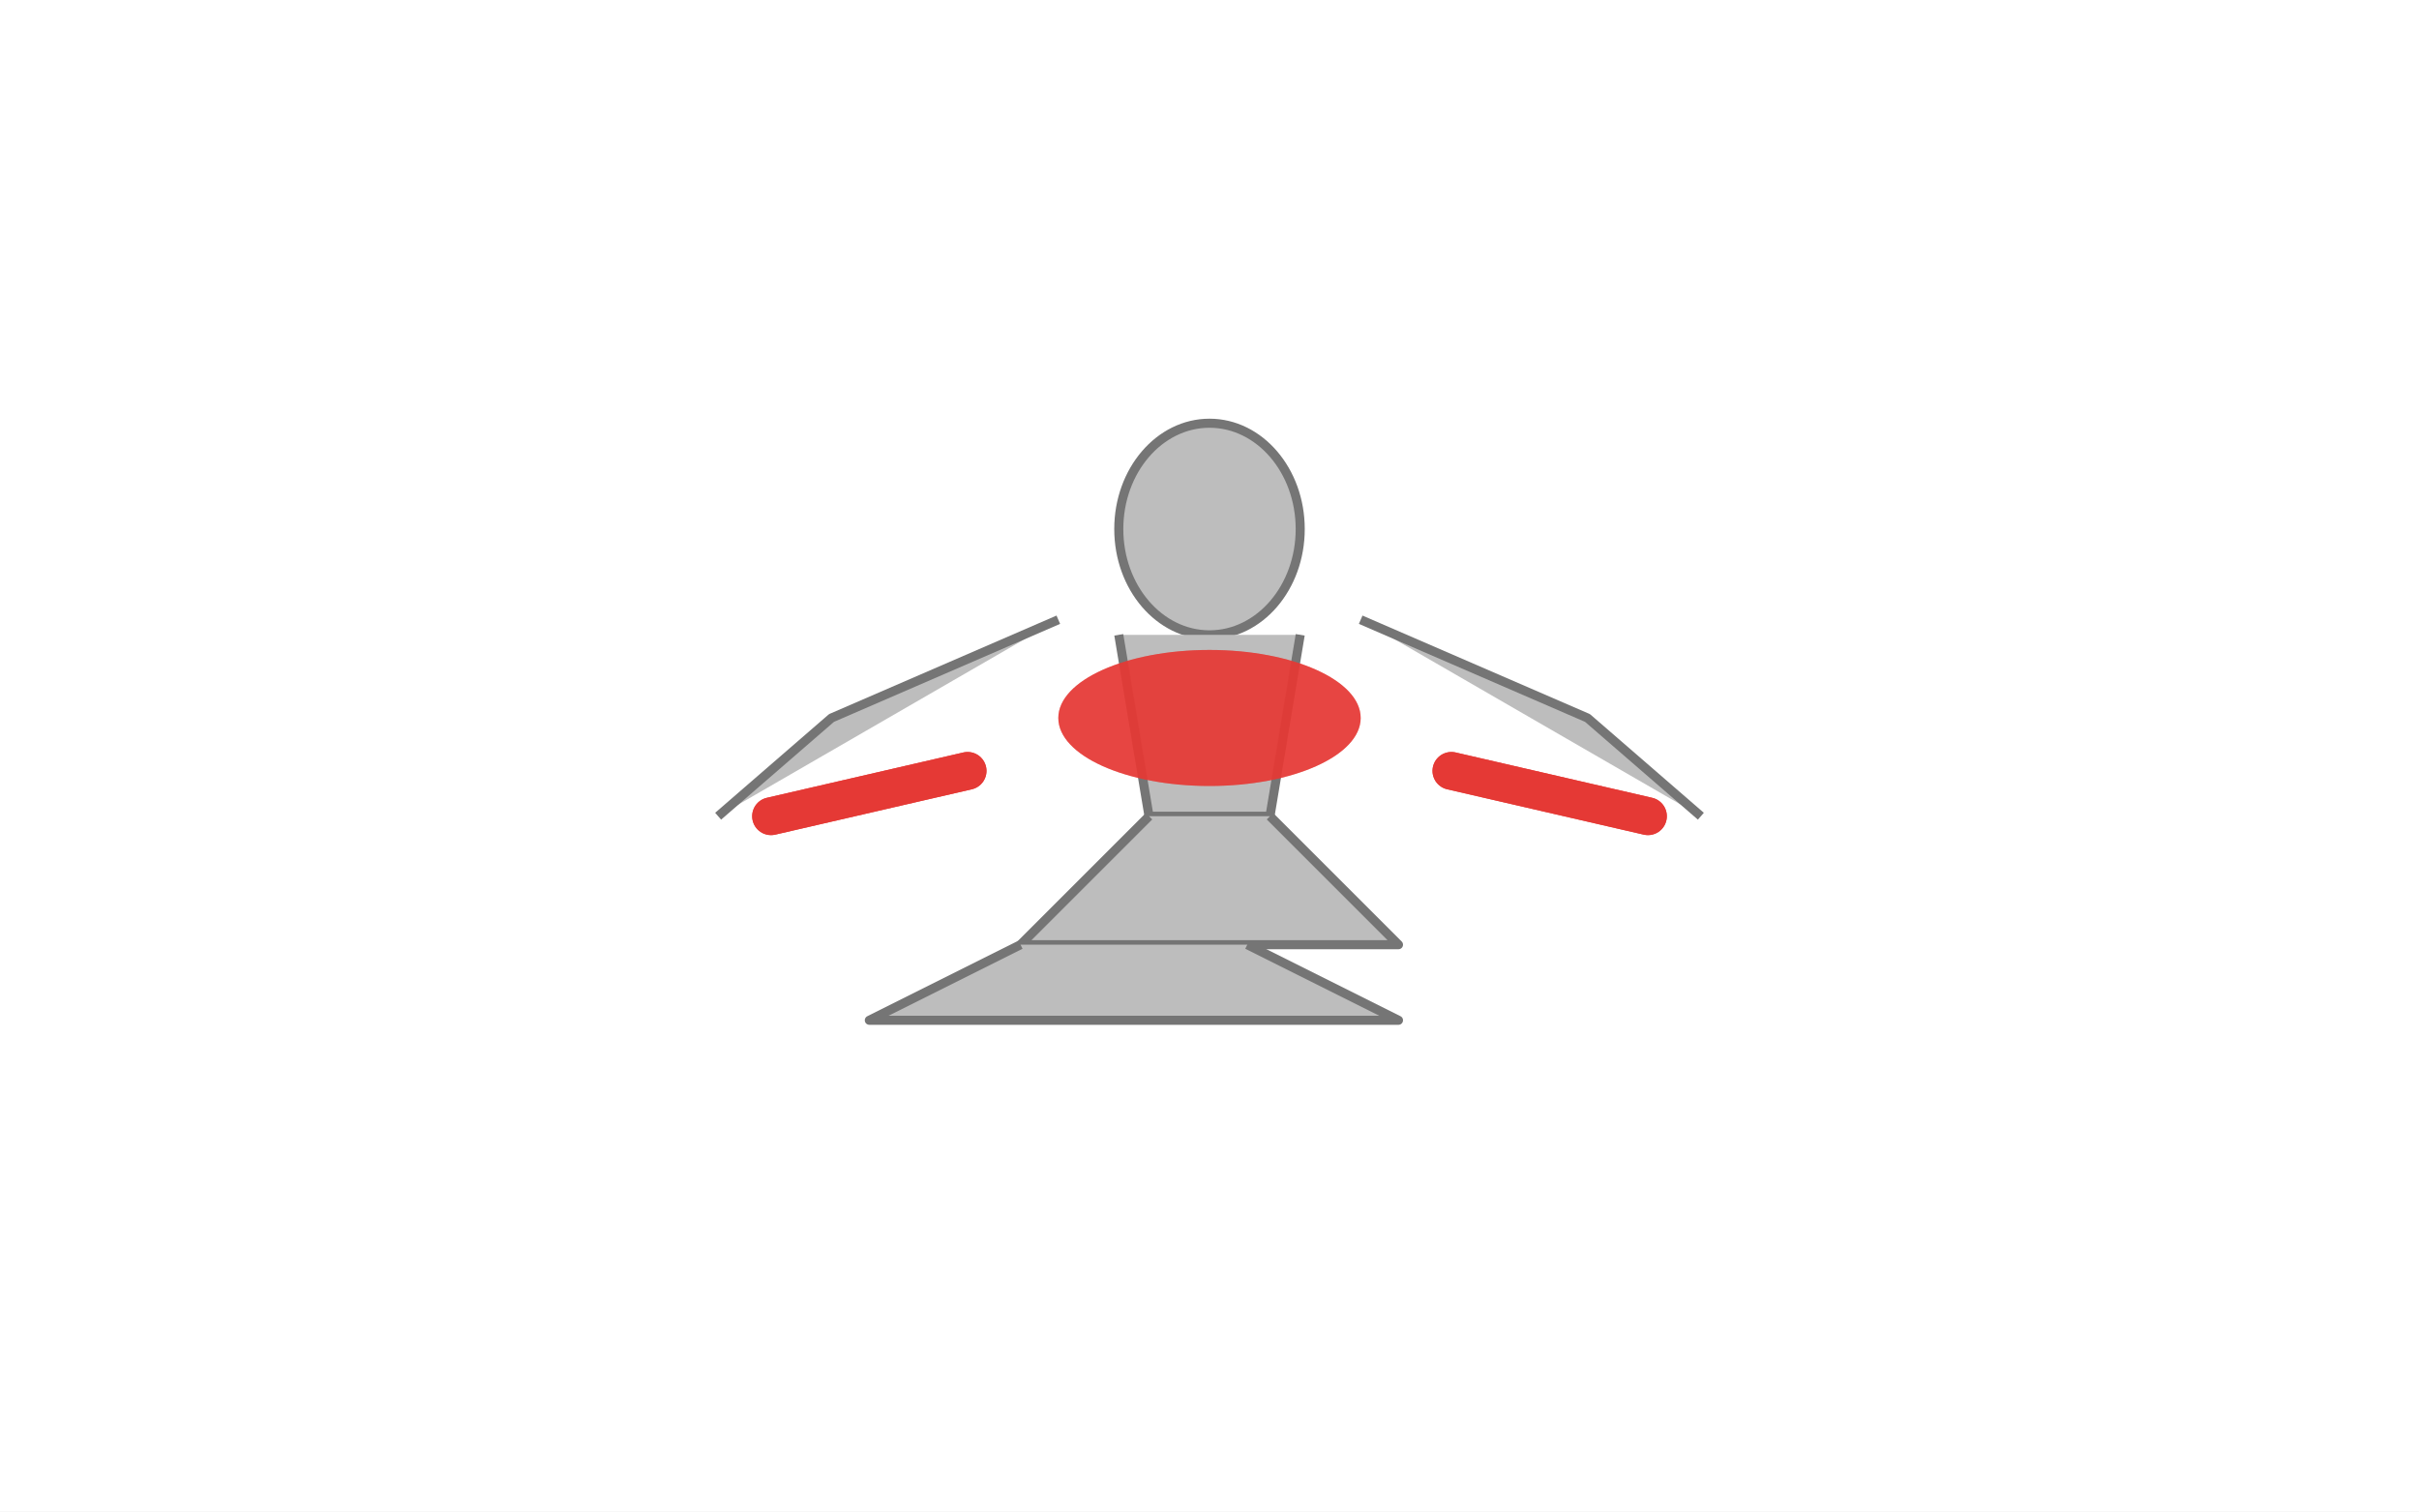
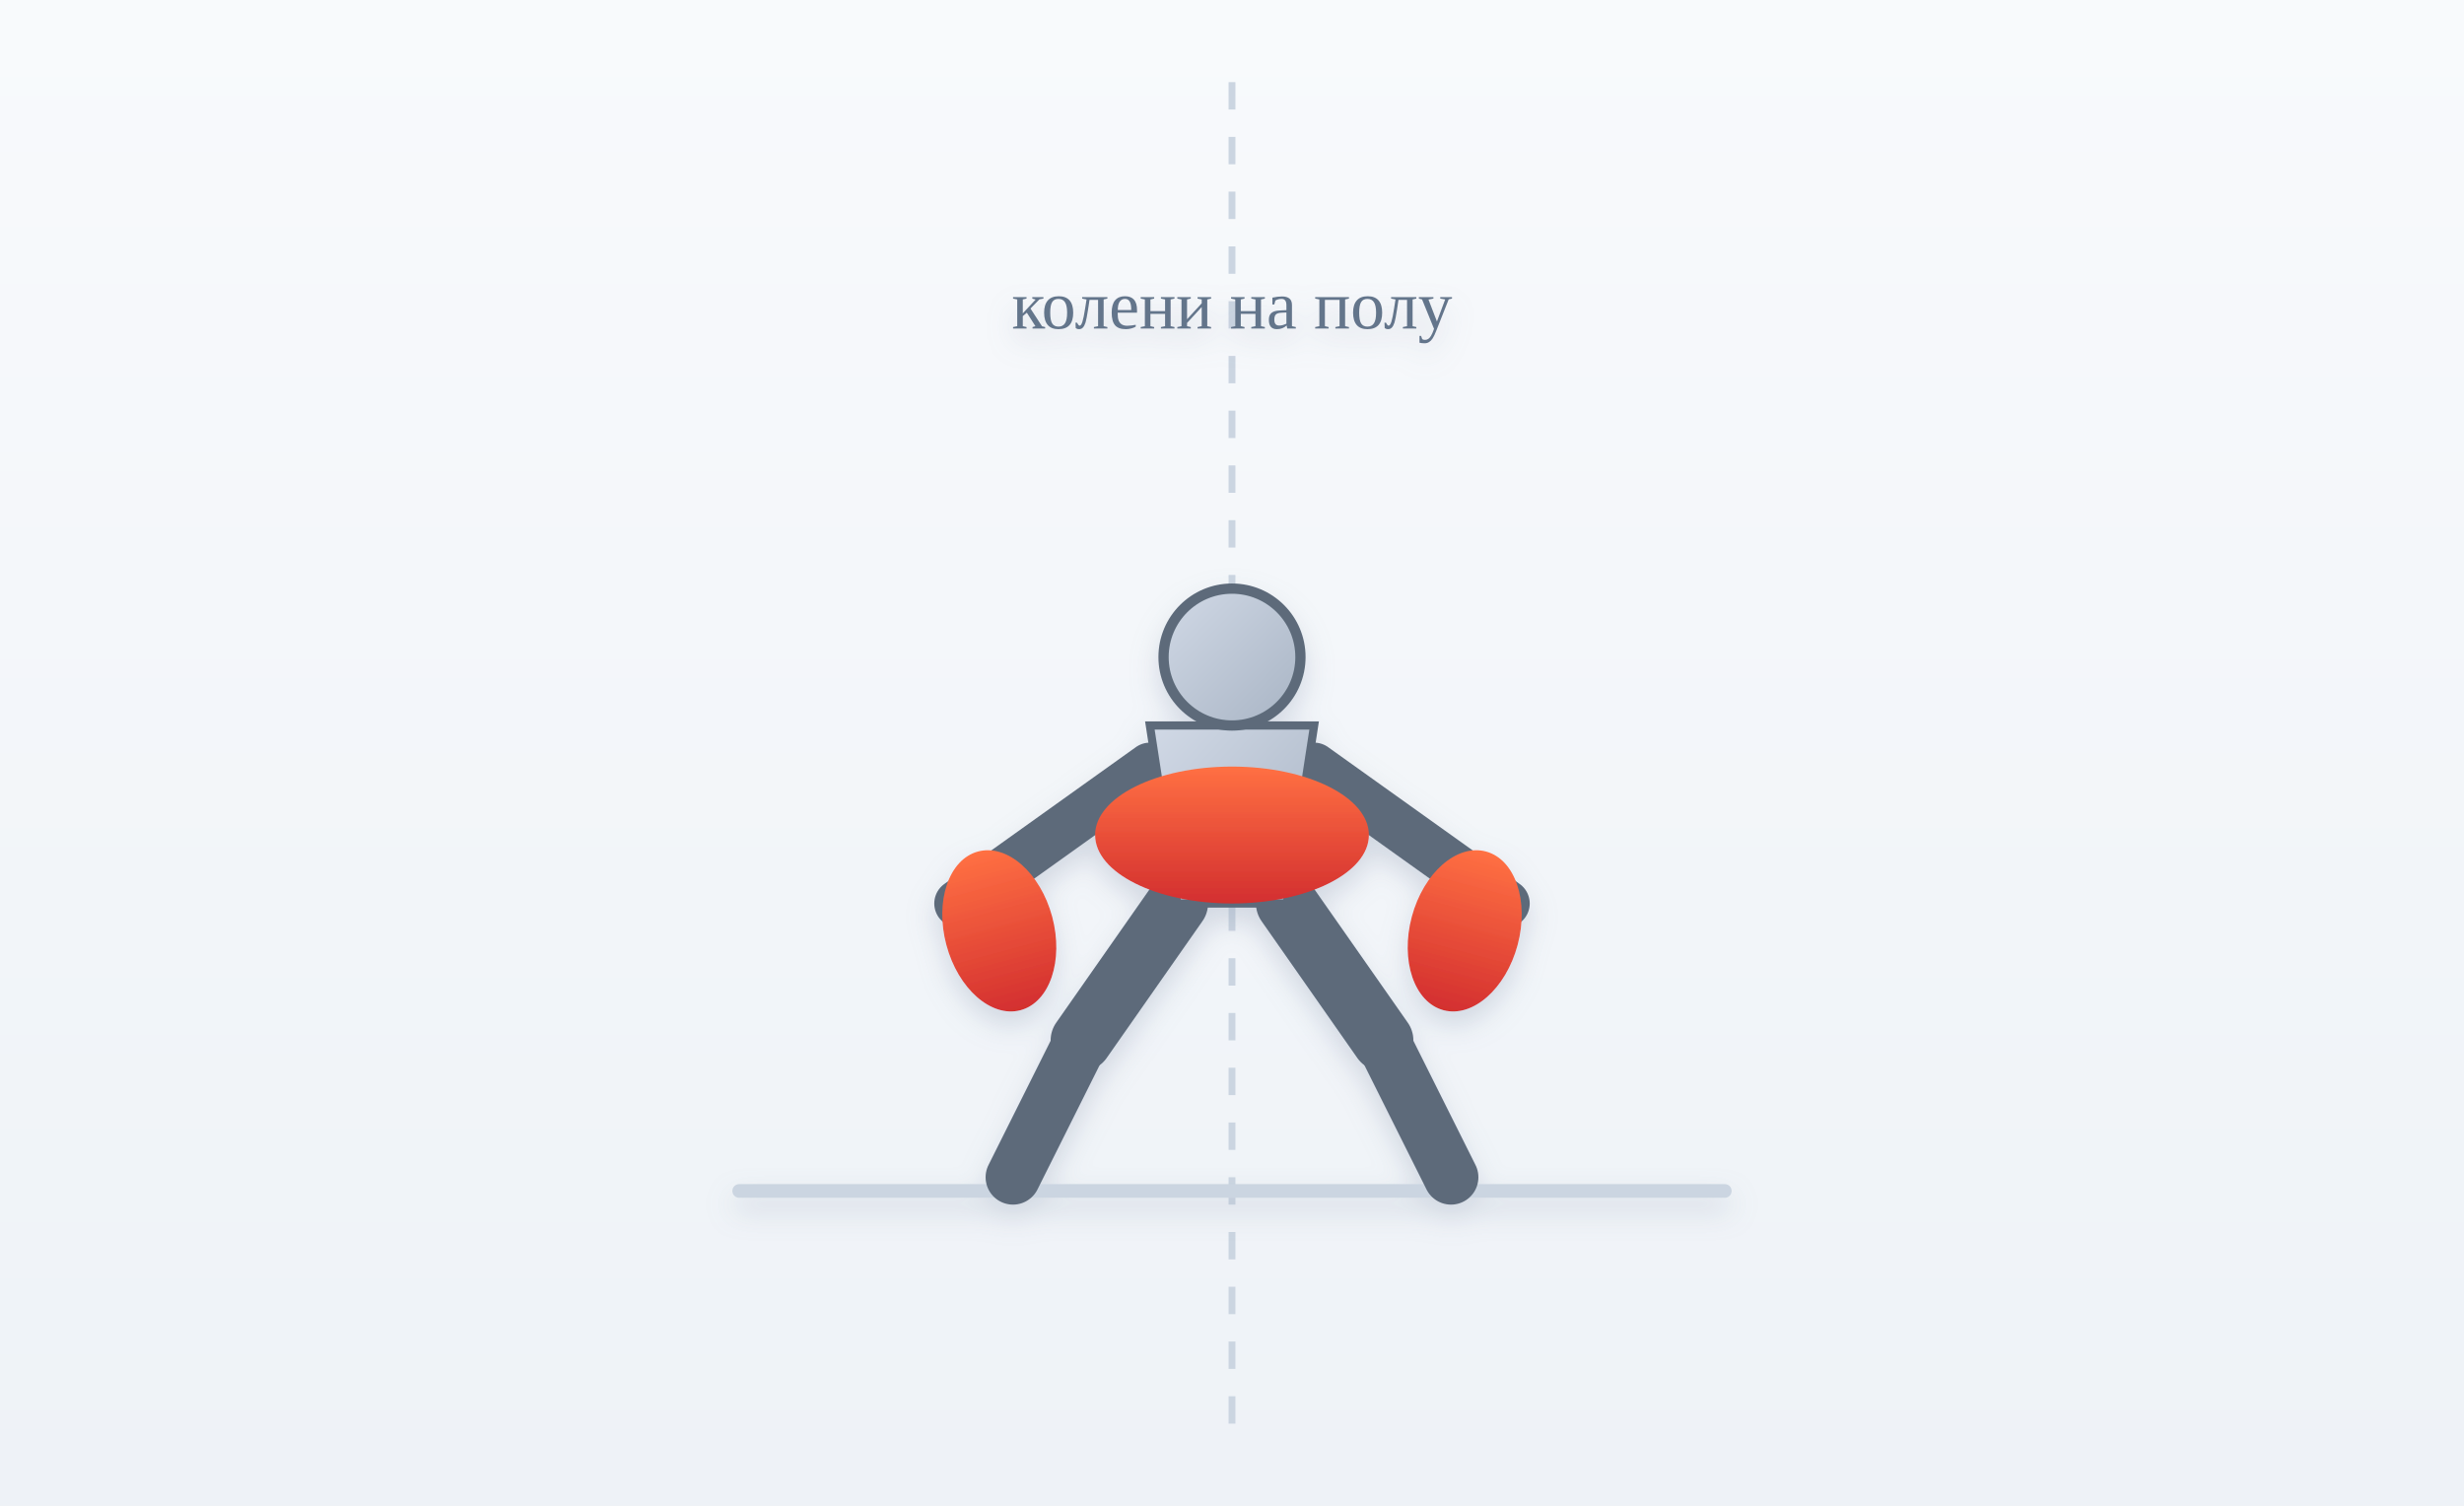
- <svg xmlns="http://www.w3.org/2000/svg" viewBox="0 0 320 200" role="img" aria-label="Knee push-up">
-   <rect width="320" height="200" fill="#ffffff" />
-   <g transform="translate(40,0)">
-     <g fill="#bdbdbd" stroke="#757575" stroke-width="1.2" stroke-linejoin="round">
-       <ellipse cx="120" cy="70" rx="12" ry="14" />
-       <path d="M100 82 L70 95 L55 108 M140 82 L170 95 L185 108" />
-       <path d="M108 84 L112 108 L128 108 L132 84" />
-       <path d="M112 108 L95 125 L145 125 L128 108" />
-       <path d="M95 125 L75 135 L145 135 L125 125" />
-     </g>
-     <g fill="#e53935" opacity="0.9">
-       <ellipse cx="120" cy="95" rx="20" ry="9" />
-       <path d="M88 102 L62 108" stroke="#e53935" stroke-width="5" fill="none" stroke-linecap="round" />
-       <path d="M152 102 L178 108" stroke="#e53935" stroke-width="5" fill="none" stroke-linecap="round" />
-     </g>
-     <g fill="rgba(229,57,53,0.35)">
-       <ellipse cx="120" cy="95" rx="20" ry="9" />
-       <path d="M88 102 L62 108" stroke="#e53935" stroke-width="5" fill="none" stroke-linecap="round" />
-       <path d="M152 102 L178 108" stroke="#e53935" stroke-width="5" fill="none" stroke-linecap="round" />
-     </g>
+ <svg xmlns="http://www.w3.org/2000/svg" viewBox="0 0 360 220" role="img" aria-label="Knee push-up">
+   <defs>
+     <linearGradient id="bg" x1="0" y1="0" x2="0" y2="1">
+       <stop offset="0%" stop-color="#f8fafc" />
+       <stop offset="100%" stop-color="#eef2f7" />
+     </linearGradient>
+     <linearGradient id="skin" x1="0" y1="0" x2="1" y2="1">
+       <stop offset="0%" stop-color="#d1d9e6" />
+       <stop offset="100%" stop-color="#a8b4c4" />
+     </linearGradient>
+     <linearGradient id="muscle" x1="0" y1="0" x2="0" y2="1">
+       <stop offset="0%" stop-color="#ff7043" />
+       <stop offset="100%" stop-color="#d32f2f" />
+     </linearGradient>
+     <filter id="soft" x="-20%" y="-20%" width="140%" height="140%">
+       <feDropShadow dx="0" dy="2" stdDeviation="2" flood-color="#94a3b8" flood-opacity="0.35" />
+     </filter>
+     <marker id="arrow" markerWidth="8" markerHeight="8" refX="6" refY="3" orient="auto">
+       <path d="M0,0 L6,3 L0,6 Z" fill="#94a3b8" />
+     </marker>
+   </defs>
+   <rect width="360" height="220" fill="url(#bg)" />
+   <line x1="180" y1="12" x2="180" y2="208" stroke="#cbd5e1" stroke-width="1" stroke-dasharray="4 4" />
+   <g transform="translate(100, 24)" filter="url(#soft)">
+     <line x1="8" y1="150" x2="152" y2="150" stroke="#cbd5e1" stroke-width="2" stroke-linecap="round" />
+     <text x="80" y="24" text-anchor="middle" font-size="10" fill="#64748b">колени на полу</text>
+     <line x1="68" y1="88" x2="40" y2="108" stroke="#5d6b7a" stroke-width="7" stroke-linecap="round" />
+     <line x1="92" y1="88" x2="120" y2="108" stroke="#5d6b7a" stroke-width="7" stroke-linecap="round" />
+     <line x1="72" y1="108" x2="58" y2="128" stroke="#5d6b7a" stroke-width="9" stroke-linecap="round" />
+     <line x1="88" y1="108" x2="102" y2="128" stroke="#5d6b7a" stroke-width="9" stroke-linecap="round" />
+     <line x1="58" y1="128" x2="48" y2="148" stroke="#5d6b7a" stroke-width="8" stroke-linecap="round" />
+     <line x1="102" y1="128" x2="112" y2="148" stroke="#5d6b7a" stroke-width="8" stroke-linecap="round" />
+     <path d="M68 82 L72 108 L88 108 L92 82 Z" fill="url(#skin)" stroke="#5d6b7a" stroke-width="1.2" />
+     <circle cx="80" cy="72" r="10" fill="url(#skin)" stroke="#5d6b7a" stroke-width="1.5" />
+     <ellipse cx="80" cy="98" rx="20" ry="10" fill="url(#muscle)" transform="rotate(0 80 98)" />
+     <ellipse cx="46" cy="112" rx="8" ry="12" fill="url(#muscle)" transform="rotate(-15 46 112)" />
+     <ellipse cx="114" cy="112" rx="8" ry="12" fill="url(#muscle)" transform="rotate(15 114 112)" />
  </g>
</svg>
